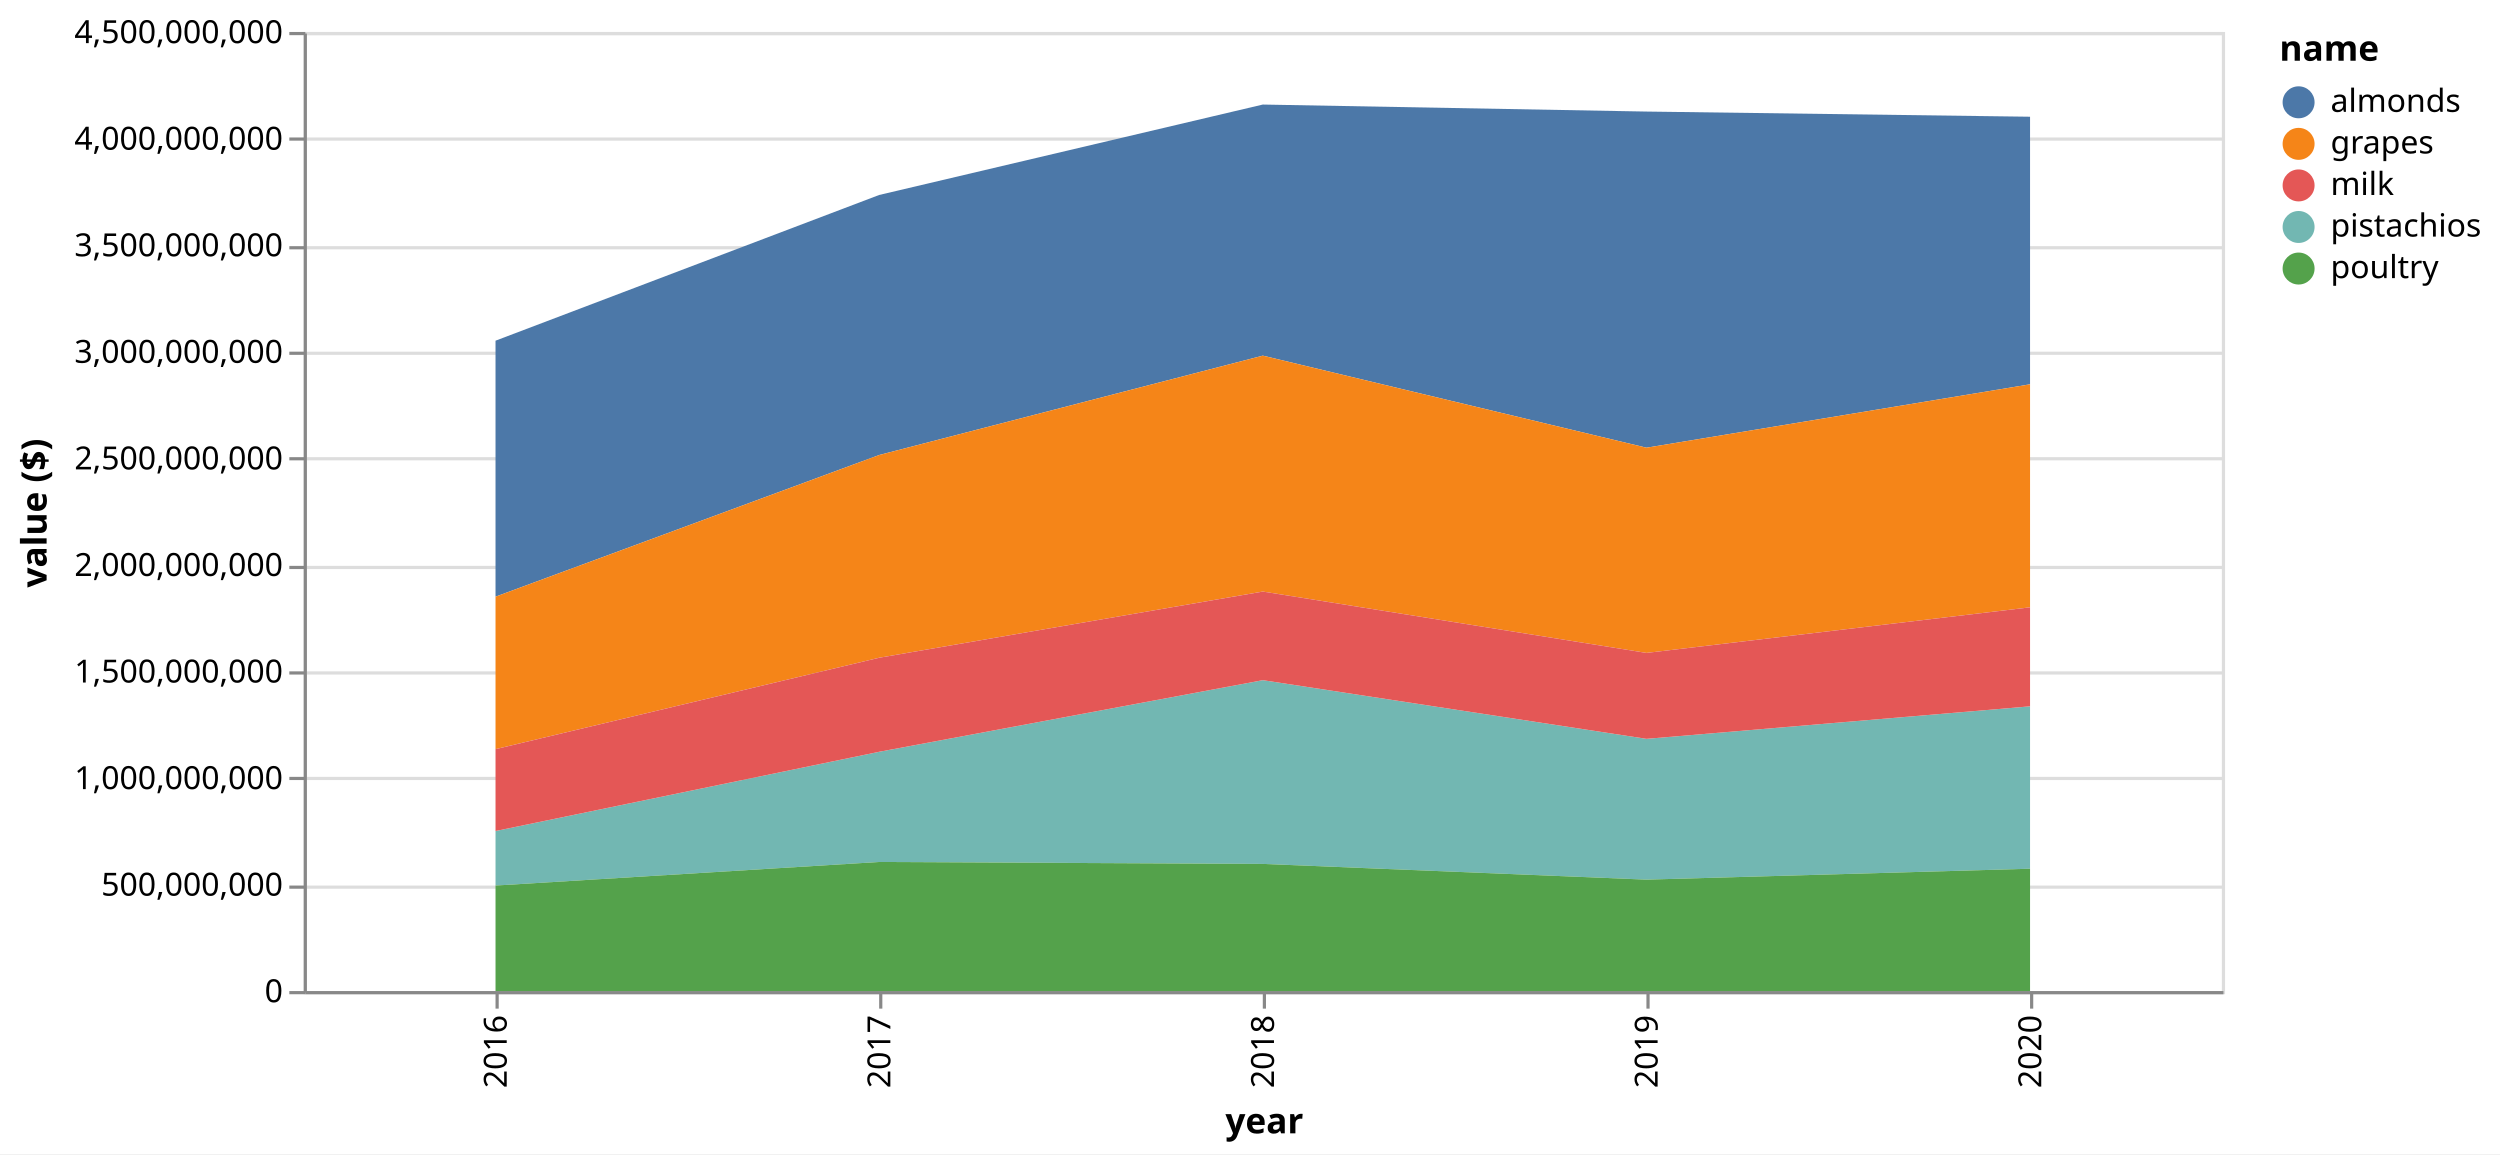
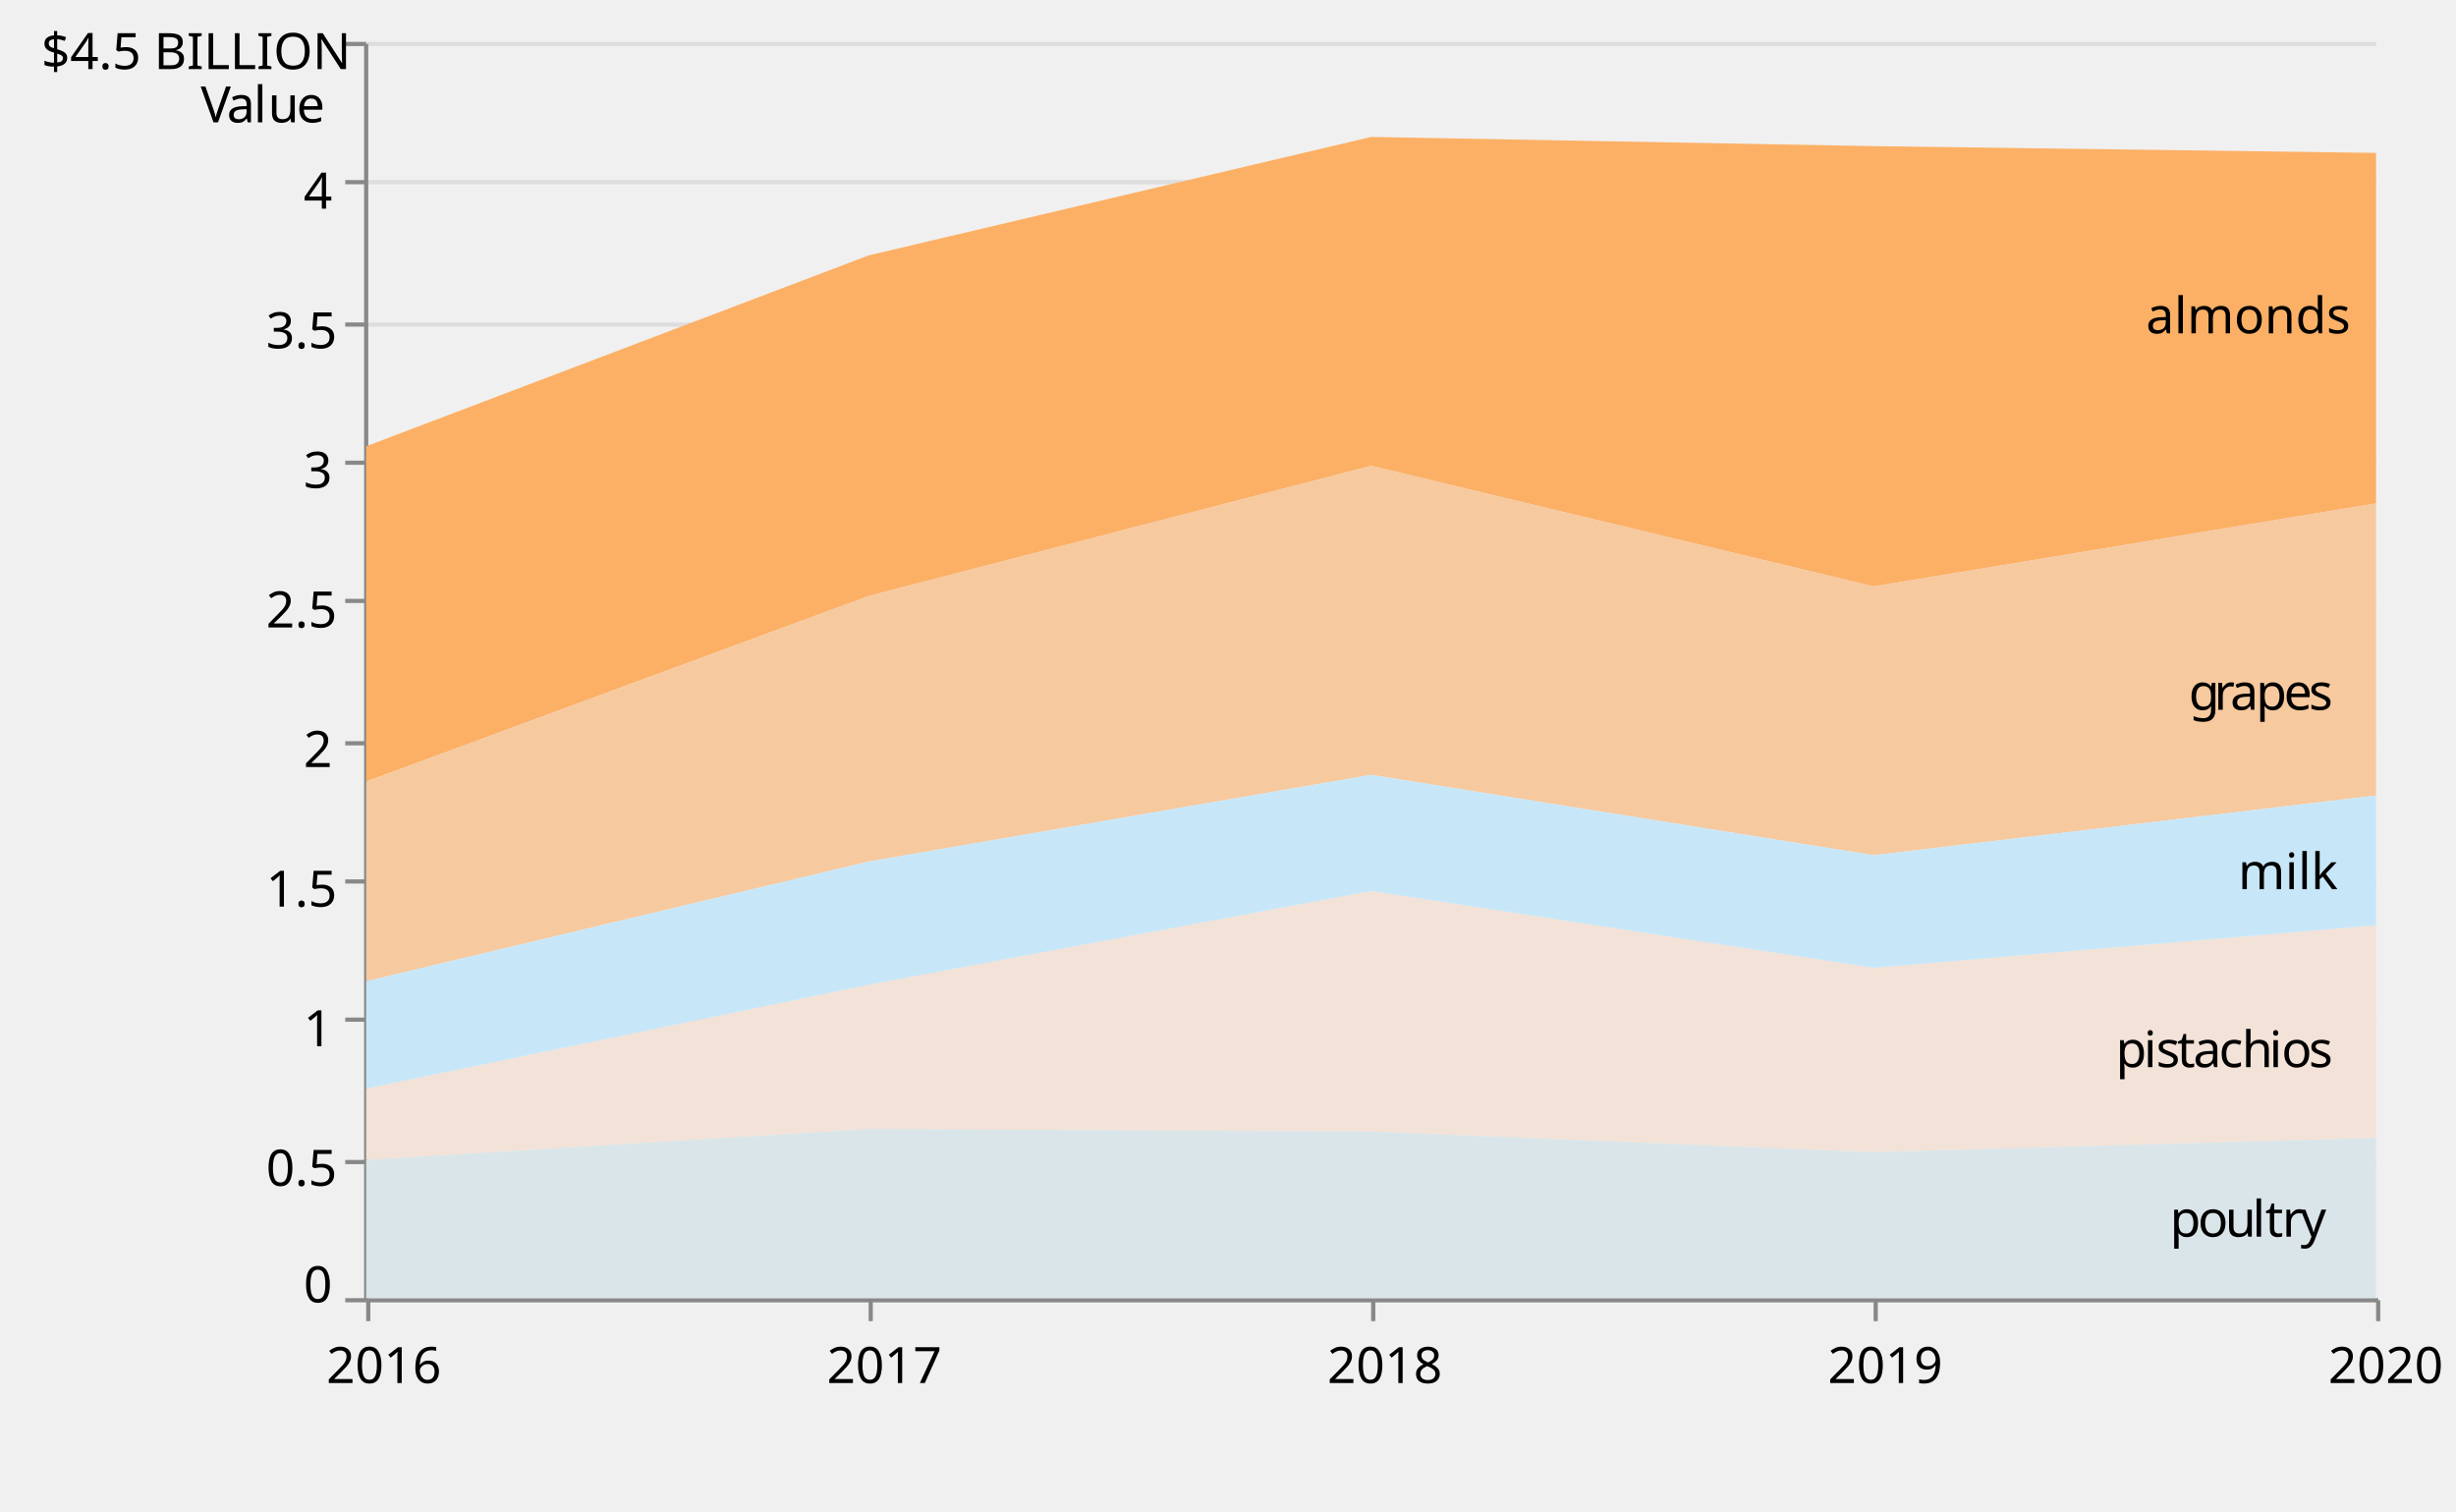
- <svg xmlns="http://www.w3.org/2000/svg" version="1.1" class="marks" width="782" height="361" viewBox="0 0 782 361">
-   <rect width="782" height="361" fill="white" />
-   <g fill="none" stroke-miterlimit="10" transform="translate(95,10)">
-     <g class="mark-group role-frame root" role="graphics-object" aria-roledescription="group mark container">
-       <g transform="translate(0,0)">
-         <path class="background" aria-hidden="true" d="M0.5,0.5h600v300h-600Z" stroke="#ddd" />
+ <svg xmlns="http://www.w3.org/2000/svg" version="1.2" baseProfile="tiny" id="Layer_1" x="0px" y="0px" viewBox="0 0 586.533 361" overflow="visible" xml:space="preserve">
+   <g>
+     <g transform="translate(0.5,0.5)">
+       <path fill="none" d="M86.949,10L86.949,10L86.949,10L86.949,10z" />
+       <g>
        <g>
-           <g class="mark-group role-axis" aria-hidden="true">
-             <g transform="translate(0.5,0.5)">
-               <path class="background" aria-hidden="true" d="M0,0h0v0h0Z" pointer-events="none" />
-               <g>
-                 <g class="mark-rule role-axis-grid" pointer-events="none">
-                   <line transform="translate(0,300)" x2="600" y2="0" stroke="#ddd" stroke-width="1" opacity="1" />
-                   <line transform="translate(0,267)" x2="600" y2="0" stroke="#ddd" stroke-width="1" opacity="1" />
-                   <line transform="translate(0,233)" x2="600" y2="0" stroke="#ddd" stroke-width="1" opacity="1" />
-                   <line transform="translate(0,200)" x2="600" y2="0" stroke="#ddd" stroke-width="1" opacity="1" />
-                   <line transform="translate(0,167)" x2="600" y2="0" stroke="#ddd" stroke-width="1" opacity="1" />
-                   <line transform="translate(0,133)" x2="600" y2="0" stroke="#ddd" stroke-width="1" opacity="1" />
-                   <line transform="translate(0,100)" x2="600" y2="0" stroke="#ddd" stroke-width="1" opacity="1" />
-                   <line transform="translate(0,67)" x2="600" y2="0" stroke="#ddd" stroke-width="1" opacity="1" />
-                   <line transform="translate(0,33)" x2="600" y2="0" stroke="#ddd" stroke-width="1" opacity="1" />
-                   <line transform="translate(0,0)" x2="600" y2="0" stroke="#ddd" stroke-width="1" opacity="1" />
-                 </g>
-               </g>
-               <path class="foreground" aria-hidden="true" d="" pointer-events="none" display="none" />
-             </g>
-           </g>
-           <g class="mark-group role-axis" role="graphics-symbol" aria-roledescription="axis" aria-label="X-axis titled 'year' for a discrete scale with 5 values: 2016, 2017, 2018, 2019, 2020">
-             <g transform="translate(0.5,300.5)">
-               <path class="background" aria-hidden="true" d="M0,0h0v0h0Z" pointer-events="none" />
-               <g>
-                 <g class="mark-rule role-axis-tick" pointer-events="none">
-                   <line transform="translate(60,0)" x2="0" y2="5" stroke="#888" stroke-width="1" opacity="1" />
-                   <line transform="translate(180,0)" x2="0" y2="5" stroke="#888" stroke-width="1" opacity="1" />
-                   <line transform="translate(300,0)" x2="0" y2="5" stroke="#888" stroke-width="1" opacity="1" />
-                   <line transform="translate(420,0)" x2="0" y2="5" stroke="#888" stroke-width="1" opacity="1" />
-                   <line transform="translate(540,0)" x2="0" y2="5" stroke="#888" stroke-width="1" opacity="1" />
-                 </g>
-                 <g class="mark-text role-axis-label" pointer-events="none">
-                   <text text-anchor="end" transform="translate(60,7) rotate(270) translate(0,3)" font-family="sans-serif" font-size="10px" fill="#000" opacity="1">2016</text>
-                   <text text-anchor="end" transform="translate(180,7) rotate(270) translate(0,3)" font-family="sans-serif" font-size="10px" fill="#000" opacity="1">2017</text>
-                   <text text-anchor="end" transform="translate(300,7) rotate(270) translate(0,3)" font-family="sans-serif" font-size="10px" fill="#000" opacity="1">2018</text>
-                   <text text-anchor="end" transform="translate(420,7) rotate(270) translate(0,3)" font-family="sans-serif" font-size="10px" fill="#000" opacity="1">2019</text>
-                   <text text-anchor="end" transform="translate(540,7) rotate(270) translate(0,3)" font-family="sans-serif" font-size="10px" fill="#000" opacity="1">2020</text>
-                 </g>
-                 <g class="mark-rule role-axis-domain" pointer-events="none">
-                   <line transform="translate(0,0)" x2="600" y2="0" stroke="#888" stroke-width="1" opacity="1" />
-                 </g>
-                 <g class="mark-text role-axis-title" pointer-events="none">
-                   <text text-anchor="middle" transform="translate(300,44)" font-family="sans-serif" font-size="11px" font-weight="bold" fill="#000" opacity="1">year</text>
-                 </g>
-               </g>
-               <path class="foreground" aria-hidden="true" d="" pointer-events="none" display="none" />
-             </g>
-           </g>
-           <g class="mark-group role-axis" role="graphics-symbol" aria-roledescription="axis" aria-label="Y-axis titled 'value ($)' for a linear scale with values from 0 to 4,500,000,000">
-             <g transform="translate(0.5,0.5)">
-               <path class="background" aria-hidden="true" d="M0,0h0v0h0Z" pointer-events="none" />
-               <g>
-                 <g class="mark-rule role-axis-tick" pointer-events="none">
-                   <line transform="translate(0,300)" x2="-5" y2="0" stroke="#888" stroke-width="1" opacity="1" />
-                   <line transform="translate(0,267)" x2="-5" y2="0" stroke="#888" stroke-width="1" opacity="1" />
-                   <line transform="translate(0,233)" x2="-5" y2="0" stroke="#888" stroke-width="1" opacity="1" />
-                   <line transform="translate(0,200)" x2="-5" y2="0" stroke="#888" stroke-width="1" opacity="1" />
-                   <line transform="translate(0,167)" x2="-5" y2="0" stroke="#888" stroke-width="1" opacity="1" />
-                   <line transform="translate(0,133)" x2="-5" y2="0" stroke="#888" stroke-width="1" opacity="1" />
-                   <line transform="translate(0,100)" x2="-5" y2="0" stroke="#888" stroke-width="1" opacity="1" />
-                   <line transform="translate(0,67)" x2="-5" y2="0" stroke="#888" stroke-width="1" opacity="1" />
-                   <line transform="translate(0,33)" x2="-5" y2="0" stroke="#888" stroke-width="1" opacity="1" />
-                   <line transform="translate(0,0)" x2="-5" y2="0" stroke="#888" stroke-width="1" opacity="1" />
-                 </g>
-                 <g class="mark-text role-axis-label" pointer-events="none">
-                   <text text-anchor="end" transform="translate(-7,303)" font-family="sans-serif" font-size="10px" fill="#000" opacity="1">0</text>
-                   <text text-anchor="end" transform="translate(-7,269.6667)" font-family="sans-serif" font-size="10px" fill="#000" opacity="1">500,000,000</text>
-                   <text text-anchor="end" transform="translate(-7,236.3333)" font-family="sans-serif" font-size="10px" fill="#000" opacity="1">1,000,000,000</text>
-                   <text text-anchor="end" transform="translate(-7,203)" font-family="sans-serif" font-size="10px" fill="#000" opacity="1">1,500,000,000</text>
-                   <text text-anchor="end" transform="translate(-7,169.6667)" font-family="sans-serif" font-size="10px" fill="#000" opacity="1">2,000,000,000</text>
-                   <text text-anchor="end" transform="translate(-7,136.3333)" font-family="sans-serif" font-size="10px" fill="#000" opacity="1">2,500,000,000</text>
-                   <text text-anchor="end" transform="translate(-7,103)" font-family="sans-serif" font-size="10px" fill="#000" opacity="1">3,000,000,000</text>
-                   <text text-anchor="end" transform="translate(-7,69.66667)" font-family="sans-serif" font-size="10px" fill="#000" opacity="1">3,500,000,000</text>
-                   <text text-anchor="end" transform="translate(-7,36.33333)" font-family="sans-serif" font-size="10px" fill="#000" opacity="1">4,000,000,000</text>
-                   <text text-anchor="end" transform="translate(-7,3)" font-family="sans-serif" font-size="10px" fill="#000" opacity="1">4,500,000,000</text>
-                 </g>
-                 <g class="mark-rule role-axis-domain" pointer-events="none">
-                   <line transform="translate(0,300)" x2="0" y2="-300" stroke="#888" stroke-width="1" opacity="1" />
-                 </g>
-                 <g class="mark-text role-axis-title" pointer-events="none">
-                   <text text-anchor="middle" transform="translate(-78.92,150) rotate(-90) translate(0,-2)" font-family="sans-serif" font-size="11px" font-weight="bold" fill="#000" opacity="1">value ($)</text>
-                 </g>
-               </g>
-               <path class="foreground" aria-hidden="true" d="" pointer-events="none" display="none" />
-             </g>
-           </g>
-           <g class="mark-group role-scope pathgroup" role="graphics-object" aria-roledescription="group mark container">
-             <g transform="translate(0,0)">
-               <path class="background" aria-hidden="true" d="M0,0h600v300h-600Z" />
-               <g>
-                 <g class="mark-area role-mark marks" role="graphics-object" aria-roledescription="area mark container">
-                   <path aria-label="name: almonds; year: 2016; value ($): 1201052000" role="graphics-symbol" aria-roledescription="area mark" d="M60,96.566L180,50.988L300,22.702L420,24.896L540,26.512L540,110.21L420,130.043L300,101.247L180,132.327L60,176.636Z" fill="#4c78a8" />
-                 </g>
-               </g>
-               <path class="foreground" aria-hidden="true" d="" display="none" />
-             </g>
-             <g transform="translate(0,0)">
-               <path class="background" aria-hidden="true" d="M0,0h600v300h-600Z" />
-               <g>
-                 <g class="mark-area role-mark marks" role="graphics-object" aria-roledescription="area mark container">
-                   <path aria-label="name: grapes; year: 2016; value ($): 715428000" role="graphics-symbol" aria-roledescription="area mark" d="M60,176.636L180,132.327L300,101.247L420,130.043L540,110.21L540,179.967L420,194.233L300,175.038L180,195.742L60,224.331Z" fill="#f58518" />
-                 </g>
-               </g>
-               <path class="foreground" aria-hidden="true" d="" display="none" />
-             </g>
-             <g transform="translate(0,0)">
-               <path class="background" aria-hidden="true" d="M0,0h600v300h-600Z" />
-               <g>
-                 <g class="mark-area role-mark marks" role="graphics-object" aria-roledescription="area mark container">
-                   <path aria-label="name: pistachios; year: 2016; value ($): 255885000" role="graphics-symbol" aria-roledescription="area mark" d="M60,249.94L180,225.156L300,202.759L420,221.109L540,210.938L540,261.736L420,265.151L300,260.235L180,259.626L60,266.999Z" fill="#72b7b2" />
-                 </g>
-               </g>
-               <path class="foreground" aria-hidden="true" d="" display="none" />
-             </g>
-             <g transform="translate(0,0)">
-               <path class="background" aria-hidden="true" d="M0,0h600v300h-600Z" />
-               <g>
-                 <g class="mark-area role-mark marks" role="graphics-object" aria-roledescription="area mark container">
-                   <path aria-label="name: poultry; year: 2016; value ($): 495021000" role="graphics-symbol" aria-roledescription="area mark" d="M60,266.999L180,259.626L300,260.235L420,265.151L540,261.736L540,300L420,300L300,300L180,300L60,300Z" fill="#54a24b" />
-                 </g>
-               </g>
-               <path class="foreground" aria-hidden="true" d="" display="none" />
-             </g>
-             <g transform="translate(0,0)">
-               <path class="background" aria-hidden="true" d="M0,0h600v300h-600Z" />
-               <g>
-                 <g class="mark-area role-mark marks" role="graphics-object" aria-roledescription="area mark container">
-                   <path aria-label="name: milk; year: 2016; value ($): 384124000" role="graphics-symbol" aria-roledescription="area mark" d="M60,224.331L180,195.742L300,175.038L420,194.233L540,179.967L540,210.938L420,221.109L300,202.759L180,225.156L60,249.94Z" fill="#e45756" />
-                 </g>
-               </g>
-               <path class="foreground" aria-hidden="true" d="" display="none" />
-             </g>
-           </g>
-           <g class="mark-group role-legend" role="graphics-symbol" aria-roledescription="legend" aria-label="Symbol legend titled 'name' for fill color with 5 values: almonds, grapes, milk, pistachios, poultry">
-             <g transform="translate(618,0)">
-               <path class="background" aria-hidden="true" d="M0,0h64v79h-64Z" pointer-events="none" />
-               <g>
-                 <g class="mark-group role-legend-entry">
-                   <g transform="translate(0,16)">
-                     <path class="background" aria-hidden="true" d="M0,0h0v0h0Z" pointer-events="none" />
-                     <g>
-                       <g class="mark-group role-scope" role="graphics-object" aria-roledescription="group mark container">
-                         <g transform="translate(0,0)">
-                           <path class="background" aria-hidden="true" d="M0,0h63.11v11h-63.11Z" pointer-events="none" opacity="1" />
-                           <g>
-                             <g class="mark-symbol role-legend-symbol" pointer-events="none">
-                               <path transform="translate(6,6)" d="M5,0A5,5,0,1,1,-5,0A5,5,0,1,1,5,0" fill="#4c78a8" stroke-width="1.5" opacity="1" />
-                             </g>
-                             <g class="mark-text role-legend-label" pointer-events="none">
-                               <text text-anchor="start" transform="translate(16,9)" font-family="sans-serif" font-size="10px" fill="#000" opacity="1">almonds</text>
-                             </g>
-                           </g>
-                           <path class="foreground" aria-hidden="true" d="" pointer-events="none" display="none" />
-                         </g>
-                         <g transform="translate(0,13)">
-                           <path class="background" aria-hidden="true" d="M0,0h63.11v11h-63.11Z" pointer-events="none" opacity="1" />
-                           <g>
-                             <g class="mark-symbol role-legend-symbol" pointer-events="none">
-                               <path transform="translate(6,6)" d="M5,0A5,5,0,1,1,-5,0A5,5,0,1,1,5,0" fill="#f58518" stroke-width="1.5" opacity="1" />
-                             </g>
-                             <g class="mark-text role-legend-label" pointer-events="none">
-                               <text text-anchor="start" transform="translate(16,9)" font-family="sans-serif" font-size="10px" fill="#000" opacity="1">grapes</text>
-                             </g>
-                           </g>
-                           <path class="foreground" aria-hidden="true" d="" pointer-events="none" display="none" />
-                         </g>
-                         <g transform="translate(0,26)">
-                           <path class="background" aria-hidden="true" d="M0,0h63.11v11h-63.11Z" pointer-events="none" opacity="1" />
-                           <g>
-                             <g class="mark-symbol role-legend-symbol" pointer-events="none">
-                               <path transform="translate(6,6)" d="M5,0A5,5,0,1,1,-5,0A5,5,0,1,1,5,0" fill="#e45756" stroke-width="1.5" opacity="1" />
-                             </g>
-                             <g class="mark-text role-legend-label" pointer-events="none">
-                               <text text-anchor="start" transform="translate(16,9)" font-family="sans-serif" font-size="10px" fill="#000" opacity="1">milk</text>
-                             </g>
-                           </g>
-                           <path class="foreground" aria-hidden="true" d="" pointer-events="none" display="none" />
-                         </g>
-                         <g transform="translate(0,39)">
-                           <path class="background" aria-hidden="true" d="M0,0h63.11v11h-63.11Z" pointer-events="none" opacity="1" />
-                           <g>
-                             <g class="mark-symbol role-legend-symbol" pointer-events="none">
-                               <path transform="translate(6,6)" d="M5,0A5,5,0,1,1,-5,0A5,5,0,1,1,5,0" fill="#72b7b2" stroke-width="1.5" opacity="1" />
-                             </g>
-                             <g class="mark-text role-legend-label" pointer-events="none">
-                               <text text-anchor="start" transform="translate(16,9)" font-family="sans-serif" font-size="10px" fill="#000" opacity="1">pistachios</text>
-                             </g>
-                           </g>
-                           <path class="foreground" aria-hidden="true" d="" pointer-events="none" display="none" />
-                         </g>
-                         <g transform="translate(0,52)">
-                           <path class="background" aria-hidden="true" d="M0,0h63.11v11h-63.11Z" pointer-events="none" opacity="1" />
-                           <g>
-                             <g class="mark-symbol role-legend-symbol" pointer-events="none">
-                               <path transform="translate(6,6)" d="M5,0A5,5,0,1,1,-5,0A5,5,0,1,1,5,0" fill="#54a24b" stroke-width="1.5" opacity="1" />
-                             </g>
-                             <g class="mark-text role-legend-label" pointer-events="none">
-                               <text text-anchor="start" transform="translate(16,9)" font-family="sans-serif" font-size="10px" fill="#000" opacity="1">poultry</text>
-                             </g>
-                           </g>
-                           <path class="foreground" aria-hidden="true" d="" pointer-events="none" display="none" />
-                         </g>
-                       </g>
-                     </g>
-                     <path class="foreground" aria-hidden="true" d="" pointer-events="none" display="none" />
-                   </g>
-                 </g>
-                 <g class="mark-text role-legend-title" pointer-events="none">
-                   <text text-anchor="start" transform="translate(0,9)" font-family="sans-serif" font-size="11px" font-weight="bold" fill="#000" opacity="1">name</text>
-                 </g>
-               </g>
-               <path class="foreground" aria-hidden="true" d="" pointer-events="none" display="none" />
-             </g>
-           </g>
+           <line fill="none" stroke="#DDDDDD" stroke-miterlimit="10" x1="86.949" y1="310" x2="566.949" y2="310" />
+           <line fill="none" stroke="#DDDDDD" stroke-miterlimit="10" x1="86.949" y1="277" x2="566.949" y2="277" />
+           <line fill="none" stroke="#DDDDDD" stroke-miterlimit="10" x1="86.949" y1="243" x2="566.949" y2="243" />
+           <line fill="none" stroke="#DDDDDD" stroke-miterlimit="10" x1="86.949" y1="210" x2="566.949" y2="210" />
+           <line fill="none" stroke="#DDDDDD" stroke-miterlimit="10" x1="86.949" y1="177" x2="566.949" y2="177" />
+           <line fill="none" stroke="#DDDDDD" stroke-miterlimit="10" x1="86.949" y1="143" x2="566.949" y2="143" />
+           <line fill="none" stroke="#DDDDDD" stroke-miterlimit="10" x1="86.949" y1="110" x2="566.949" y2="110" />
+           <line fill="none" stroke="#DDDDDD" stroke-miterlimit="10" x1="86.949" y1="77" x2="566.949" y2="77" />
+           <line fill="none" stroke="#DDDDDD" stroke-miterlimit="10" x1="86.949" y1="43" x2="566.949" y2="43" />
+           <line fill="none" stroke="#DDDDDD" stroke-miterlimit="10" x1="86.949" y1="10" x2="566.949" y2="10" />
        </g>
-         <path class="foreground" aria-hidden="true" d="" display="none" />
      </g>
+       <path display="none" fill="none" stroke="#DDDDDD" stroke-miterlimit="10" d="M86.949,10" />
    </g>
  </g>
+   <path fill="none" d="M87.449,310.5L87.449,310.5L87.449,310.5L87.449,310.5z" />
+   <g>
+     <line fill="none" stroke="#888888" stroke-miterlimit="10" x1="87.949" y1="310.5" x2="87.949" y2="315.5" />
+     <line fill="none" stroke="#888888" stroke-miterlimit="10" x1="207.949" y1="310.5" x2="207.949" y2="315.5" />
+     <line fill="none" stroke="#888888" stroke-miterlimit="10" x1="327.949" y1="310.5" x2="327.949" y2="315.5" />
+     <line fill="none" stroke="#888888" stroke-miterlimit="10" x1="447.949" y1="310.5" x2="447.949" y2="315.5" />
+     <line fill="none" stroke="#888888" stroke-miterlimit="10" x1="567.949" y1="310.5" x2="567.949" y2="315.5" />
+   </g>
+   <g>
+     <line fill="none" stroke="#888888" stroke-miterlimit="10" x1="87.449" y1="310.5" x2="567.949" y2="310.5" />
+   </g>
+   <path display="none" d="M27.949,310.5" />
+   <path fill="none" d="M87.449,10.5L87.449,10.5L87.449,10.5L87.449,10.5z" />
+   <g>
+     <line fill="none" stroke="#888888" stroke-miterlimit="10" x1="87.449" y1="310.5" x2="82.449" y2="310.5" />
+     <line fill="none" stroke="#888888" stroke-miterlimit="10" x1="87.449" y1="277.5" x2="82.449" y2="277.5" />
+     <line fill="none" stroke="#888888" stroke-miterlimit="10" x1="87.449" y1="243.5" x2="82.449" y2="243.5" />
+     <line fill="none" stroke="#888888" stroke-miterlimit="10" x1="87.449" y1="210.5" x2="82.449" y2="210.5" />
+     <line fill="none" stroke="#888888" stroke-miterlimit="10" x1="87.449" y1="177.5" x2="82.449" y2="177.5" />
+     <line fill="none" stroke="#888888" stroke-miterlimit="10" x1="87.449" y1="143.5" x2="82.449" y2="143.5" />
+     <line fill="none" stroke="#888888" stroke-miterlimit="10" x1="87.449" y1="110.5" x2="82.449" y2="110.5" />
+     <line fill="none" stroke="#888888" stroke-miterlimit="10" x1="87.449" y1="77.5" x2="82.449" y2="77.5" />
+     <line fill="none" stroke="#888888" stroke-miterlimit="10" x1="87.449" y1="43.5" x2="82.449" y2="43.5" />
+     <line fill="none" stroke="#888888" stroke-miterlimit="10" x1="87.449" y1="10.5" x2="82.449" y2="10.5" />
+   </g>
+   <text transform="matrix(1 0 0 1 72.4948 311.0001)" font-family="'SourceSansPro-Regular'" font-size="12px">0</text>
+   <text transform="matrix(1 0 0 1 63.5424 283.1667)" font-family="'SourceSansPro-Regular'" font-size="12px">0.5</text>
+   <text transform="matrix(1 0 0 1 72.4945 249.8334)" font-family="'SourceSansPro-Regular'" font-size="12px">1</text>
+   <text transform="matrix(1 0 0 1 63.5424 216.5001)" font-family="'SourceSansPro-Regular'" font-size="12px">1.5</text>
+   <text transform="matrix(1 0 0 1 72.4945 183.1668)" font-family="'SourceSansPro-Regular'" font-size="12px">2</text>
+   <text transform="matrix(1 0 0 1 63.5424 149.8334)" font-family="'SourceSansPro-Regular'" font-size="12px">2.5</text>
+   <text transform="matrix(1 0 0 1 72.4945 116.5001)" font-family="'SourceSansPro-Regular'" font-size="12px">3</text>
+   <text transform="matrix(1 0 0 1 63.5424 83.1667)" font-family="'SourceSansPro-Regular'" font-size="12px">3.5</text>
+   <text transform="matrix(1 0 0 1 72.4945 49.8334)" font-family="'SourceSansPro-Regular'" font-size="12px">4</text>
+   <text transform="matrix(1 0 0 1 9.8639 16.5001)" font-family="'SourceSansPro-Bold'" font-size="12px">$4.5 BILLION </text>
+   <g>
+     <line fill="none" stroke="#888888" stroke-miterlimit="10" x1="87.449" y1="310.5" x2="87.449" y2="10.5" />
+   </g>
+   <path display="none" d="M27.949,10.5" />
+   <g>
+     <g>
+       <path fill="#FCB065" d="M87.449,106.566l120-45.578l120-28.286l120,2.195l120,1.616v83.698l-120,19.832l-120-28.795l-120,31.08    l-120,44.309V106.566z" />
+     </g>
+   </g>
+   <path display="none" fill="#4C78A8" d="M27.449,10" />
+   <g>
+     <g>
+       <path fill="#F7C99F" d="M87.449,186.636l120-44.309l120-31.08l120,28.795l120-19.832v69.757l-120,14.266l-120-19.195l-120,20.704    l-120,28.589V186.636z" />
+     </g>
+   </g>
+   <path display="none" fill="#F58518" d="M27.449,10" />
+   <g>
+     <g>
+       <path fill="#F2E2D7" d="M87.449,259.94l120-24.783l120-22.398l120,18.35l120-10.17v50.798l-120,3.415l-120-4.916l-120-0.609    l-120,7.373V259.94z" />
+     </g>
+   </g>
+   <path display="none" fill="#72B7B2" d="M27.449,10" />
+   <g>
+     <g>
+       <path fill="#DAE5EA" d="M87.449,276.999l120-7.373l120,0.609l120,4.916l120-3.415V310h-120h-120h-120h-120V276.999z" />
+     </g>
+   </g>
+   <path display="none" fill="#54A24B" d="M27.449,10" />
+   <g>
+     <g>
+       <path fill="#C7E7F9" d="M87.449,234.331l120-28.589l120-20.704l120,19.195l120-14.266v30.971l-120,10.17l-120-18.35l-120,22.398    l-120,24.783V234.331z" />
+     </g>
+   </g>
+   <path display="none" fill="#E45756" d="M27.449,10" />
+   <path fill="none" d="M645.449,10h64v79h-64V10z" />
+   <path fill="none" d="M645.449,26L645.449,26L645.449,26L645.449,26z" />
+   <path fill="none" d="M515.402,70.59h63.11v11h-63.11V70.59z" />
+   <g>
+     <text transform="matrix(1 0 0 1 512.4966 79.5898)" font-family="'SourceSansPro-Regular'" font-size="12px">almonds</text>
+   </g>
+   <path display="none" d="M515.402,70.59" />
+   <path fill="none" d="M515.402,160.5h63.11v11h-63.11V160.5z" />
+   <g>
+     <text transform="matrix(1 0 0 1 522.7092 169.5)" font-family="'SourceSansPro-Regular'" font-size="12px">g</text>
+     <text transform="matrix(1 0 0 1 528.7571 169.5)" font-family="'SourceSansPro-Regular'" font-size="12px">r</text>
+     <text transform="matrix(1 0 0 1 532.6213 169.5)" font-family="'SourceSansPro-Regular'" font-size="12px">a</text>
+     <text transform="matrix(1 0 0 1 538.7649 169.5)" font-family="'SourceSansPro-Regular'" font-size="12px">p</text>
+     <text transform="matrix(1 0 0 1 545.425 169.5)" font-family="'SourceSansPro-Regular'" font-size="12px">e</text>
+     <text transform="matrix(1 0 0 1 551.3767 169.5)" font-family="'SourceSansPro-Regular'" font-size="12px">s</text>
+   </g>
+   <path display="none" d="M515.402,160.5" />
+   <path fill="none" d="M515.402,203.344h63.11v11h-63.11V203.344z" />
+   <g>
+     <text transform="matrix(1 0 0 1 534.5051 212.3439)" font-family="'SourceSansPro-Regular'" font-size="12px">milk</text>
+   </g>
+   <path display="none" d="M515.402,203.344" />
+   <path fill="none" d="M515.402,249.833h63.11v11h-63.11V249.833z" />
+   <g>
+     <text transform="matrix(1 0 0 1 505.2976 254.833)" font-family="'SourceSansPro-Regular'" font-size="12px">p</text>
+     <text transform="matrix(1 0 0 1 511.9573 254.833)" font-family="'SourceSansPro-Regular'" font-size="12px">i</text>
+     <text transform="matrix(1 0 0 1 514.9094 254.833)" font-family="'SourceSansPro-Regular'" font-size="12px">s</text>
+     <text transform="matrix(1 0 0 1 519.9373 254.833)" font-family="'SourceSansPro-Regular'" font-size="12px">t</text>
+     <text transform="matrix(1 0 0 1 523.7776 254.833)" font-family="'SourceSansPro-Regular'" font-size="12px">a</text>
+     <text transform="matrix(1 0 0 1 529.9211 254.833)" font-family="'SourceSansPro-Regular'" font-size="12px">c</text>
+     <text transform="matrix(1 0 0 1 535.3933 254.833)" font-family="'SourceSansPro-Regular'" font-size="12px">h</text>
+     <text transform="matrix(1 0 0 1 541.9211 254.833)" font-family="'SourceSansPro-Regular'" font-size="12px">i</text>
+     <text transform="matrix(1 0 0 1 544.8728 254.833)" font-family="'SourceSansPro-Regular'" font-size="12px">o</text>
+     <text transform="matrix(1 0 0 1 551.3767 254.833)" font-family="'SourceSansPro-Regular'" font-size="12px">s</text>
+   </g>
+   <path display="none" d="M515.402,249.833" />
+   <path fill="none" d="M515.402,284.313h63.11v11h-63.11V284.313z" />
+   <g>
+     <text transform="matrix(1 0 0 1 518.2169 295.313)" font-family="'SourceSansPro-Regular'" font-size="12px">p</text>
+     <text transform="matrix(1 0 0 1 524.8766 295.313)" font-family="'SourceSansPro-Regular'" font-size="12px">o</text>
+     <text transform="matrix(1 0 0 1 531.3805 295.313)" font-family="'SourceSansPro-Regular'" font-size="12px">u</text>
+     <text transform="matrix(1 0 0 1 537.9088 295.313)" font-family="'SourceSansPro-Regular'" font-size="12px">l</text>
+     <text transform="matrix(1 0 0 1 540.9684 295.313)" font-family="'SourceSansPro-Regular'" font-size="12px">t</text>
+     <text transform="matrix(1 0 0 1 545.0245 295.313)" font-family="'SourceSansPro-Regular'" font-size="12px">r</text>
+     <text transform="matrix(1 0 0 1 549.4161 295.313)" font-family="'SourceSansPro-Regular'" font-size="12px">y</text>
+   </g>
+   <path display="none" d="M515.402,284.313" />
+   <path display="none" d="M645.449,26" />
+   <path display="none" d="M645.449,10" />
+   <path display="none" d="M27.449,10" />
+   <text transform="matrix(1 0 0 1 77.944 330.2761)" font-family="'SourceSansPro-Regular'" font-size="12px">2016</text>
+   <text transform="matrix(1 0 0 1 197.4634 330.2766)" font-family="'SourceSansPro-Regular'" font-size="12px">2017</text>
+   <text transform="matrix(1 0 0 1 316.9827 330.2762)" font-family="'SourceSansPro-Regular'" font-size="12px">2018</text>
+   <text transform="matrix(1 0 0 1 436.5021 330.2762)" font-family="'SourceSansPro-Regular'" font-size="12px">2019</text>
+   <text transform="matrix(1 0 0 1 556.0215 330.2762)" font-family="'SourceSansPro-Regular'" font-size="12px">2020</text>
+   <text transform="matrix(1 0 0 1 47.9268 29.2163)" font-family="'SourceSansPro-Bold'" font-size="12px">V</text>
+   <text transform="matrix(1 0 0 1 54.1671 29.2163)" font-family="'SourceSansPro-Bold'" font-size="12px">a</text>
+   <text transform="matrix(1 0 0 1 60.5748 29.2163)" font-family="'SourceSansPro-Bold'" font-size="12px">l</text>
+   <text transform="matrix(1 0 0 1 64.0069 29.2163)" font-family="'SourceSansPro-Bold'" font-size="12px">u</text>
+   <text transform="matrix(1 0 0 1 70.8228 29.2163)" font-family="'SourceSansPro-Bold'" font-size="12px">e</text>
</svg>
